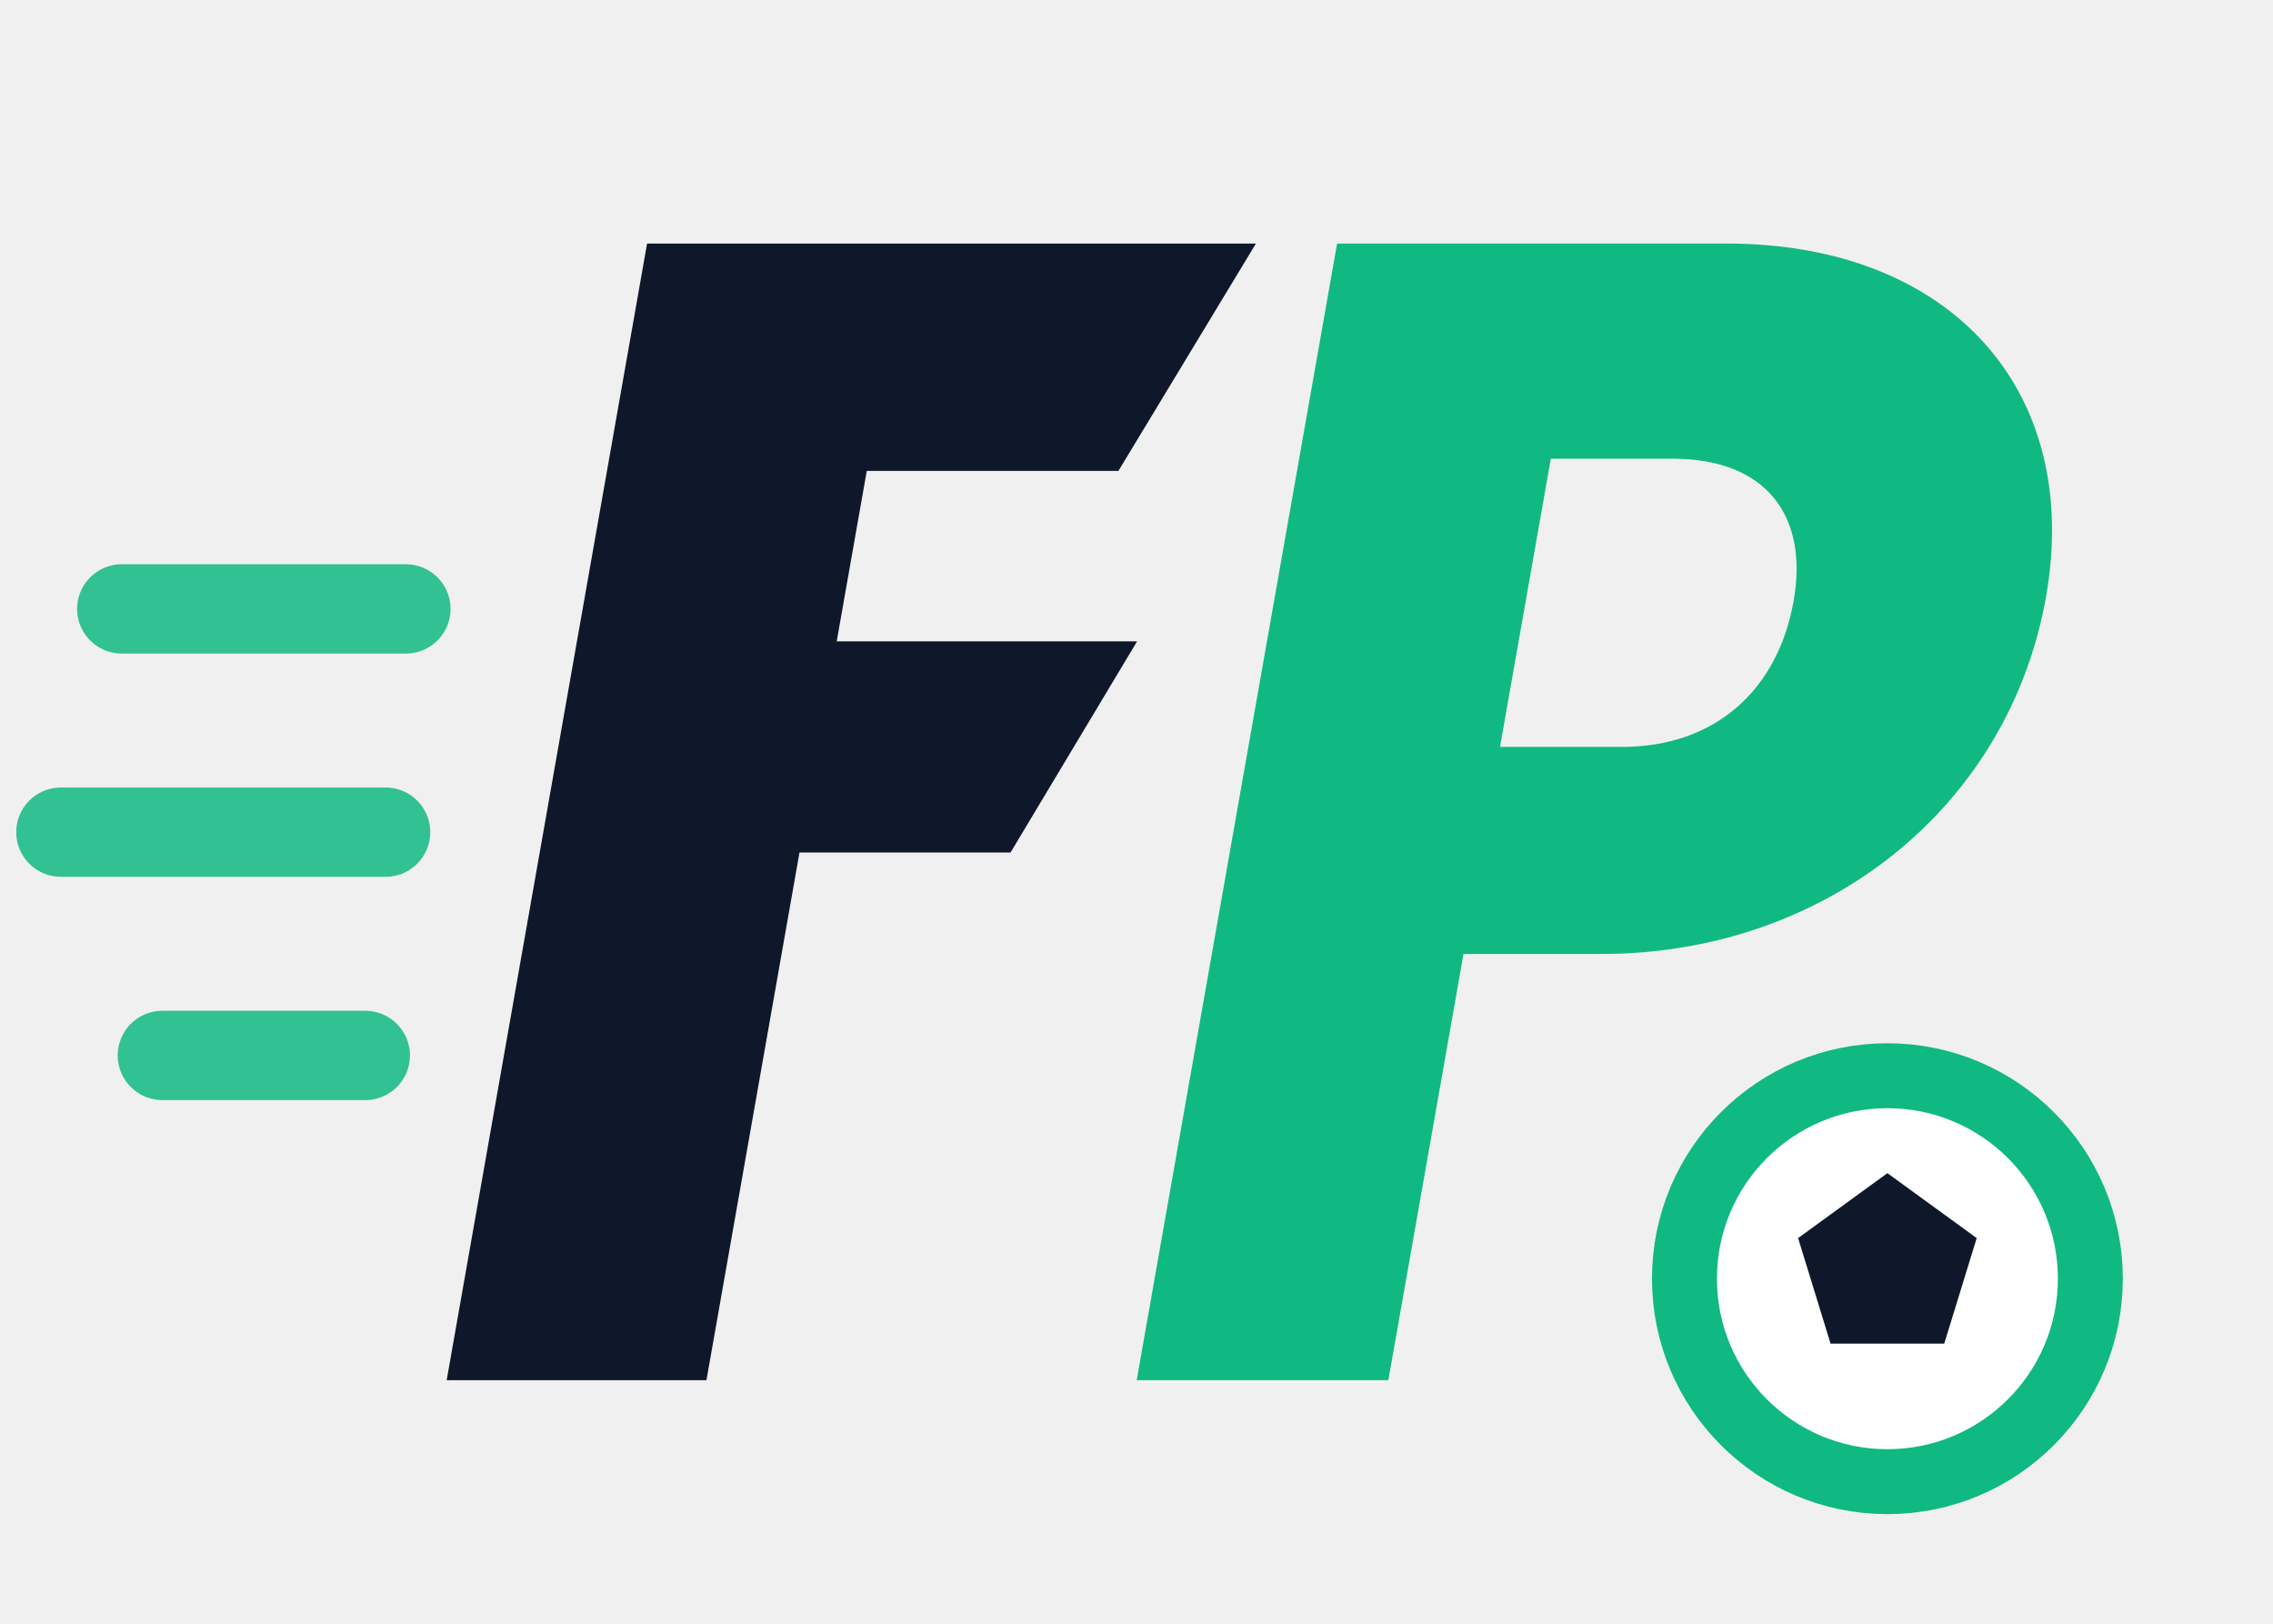
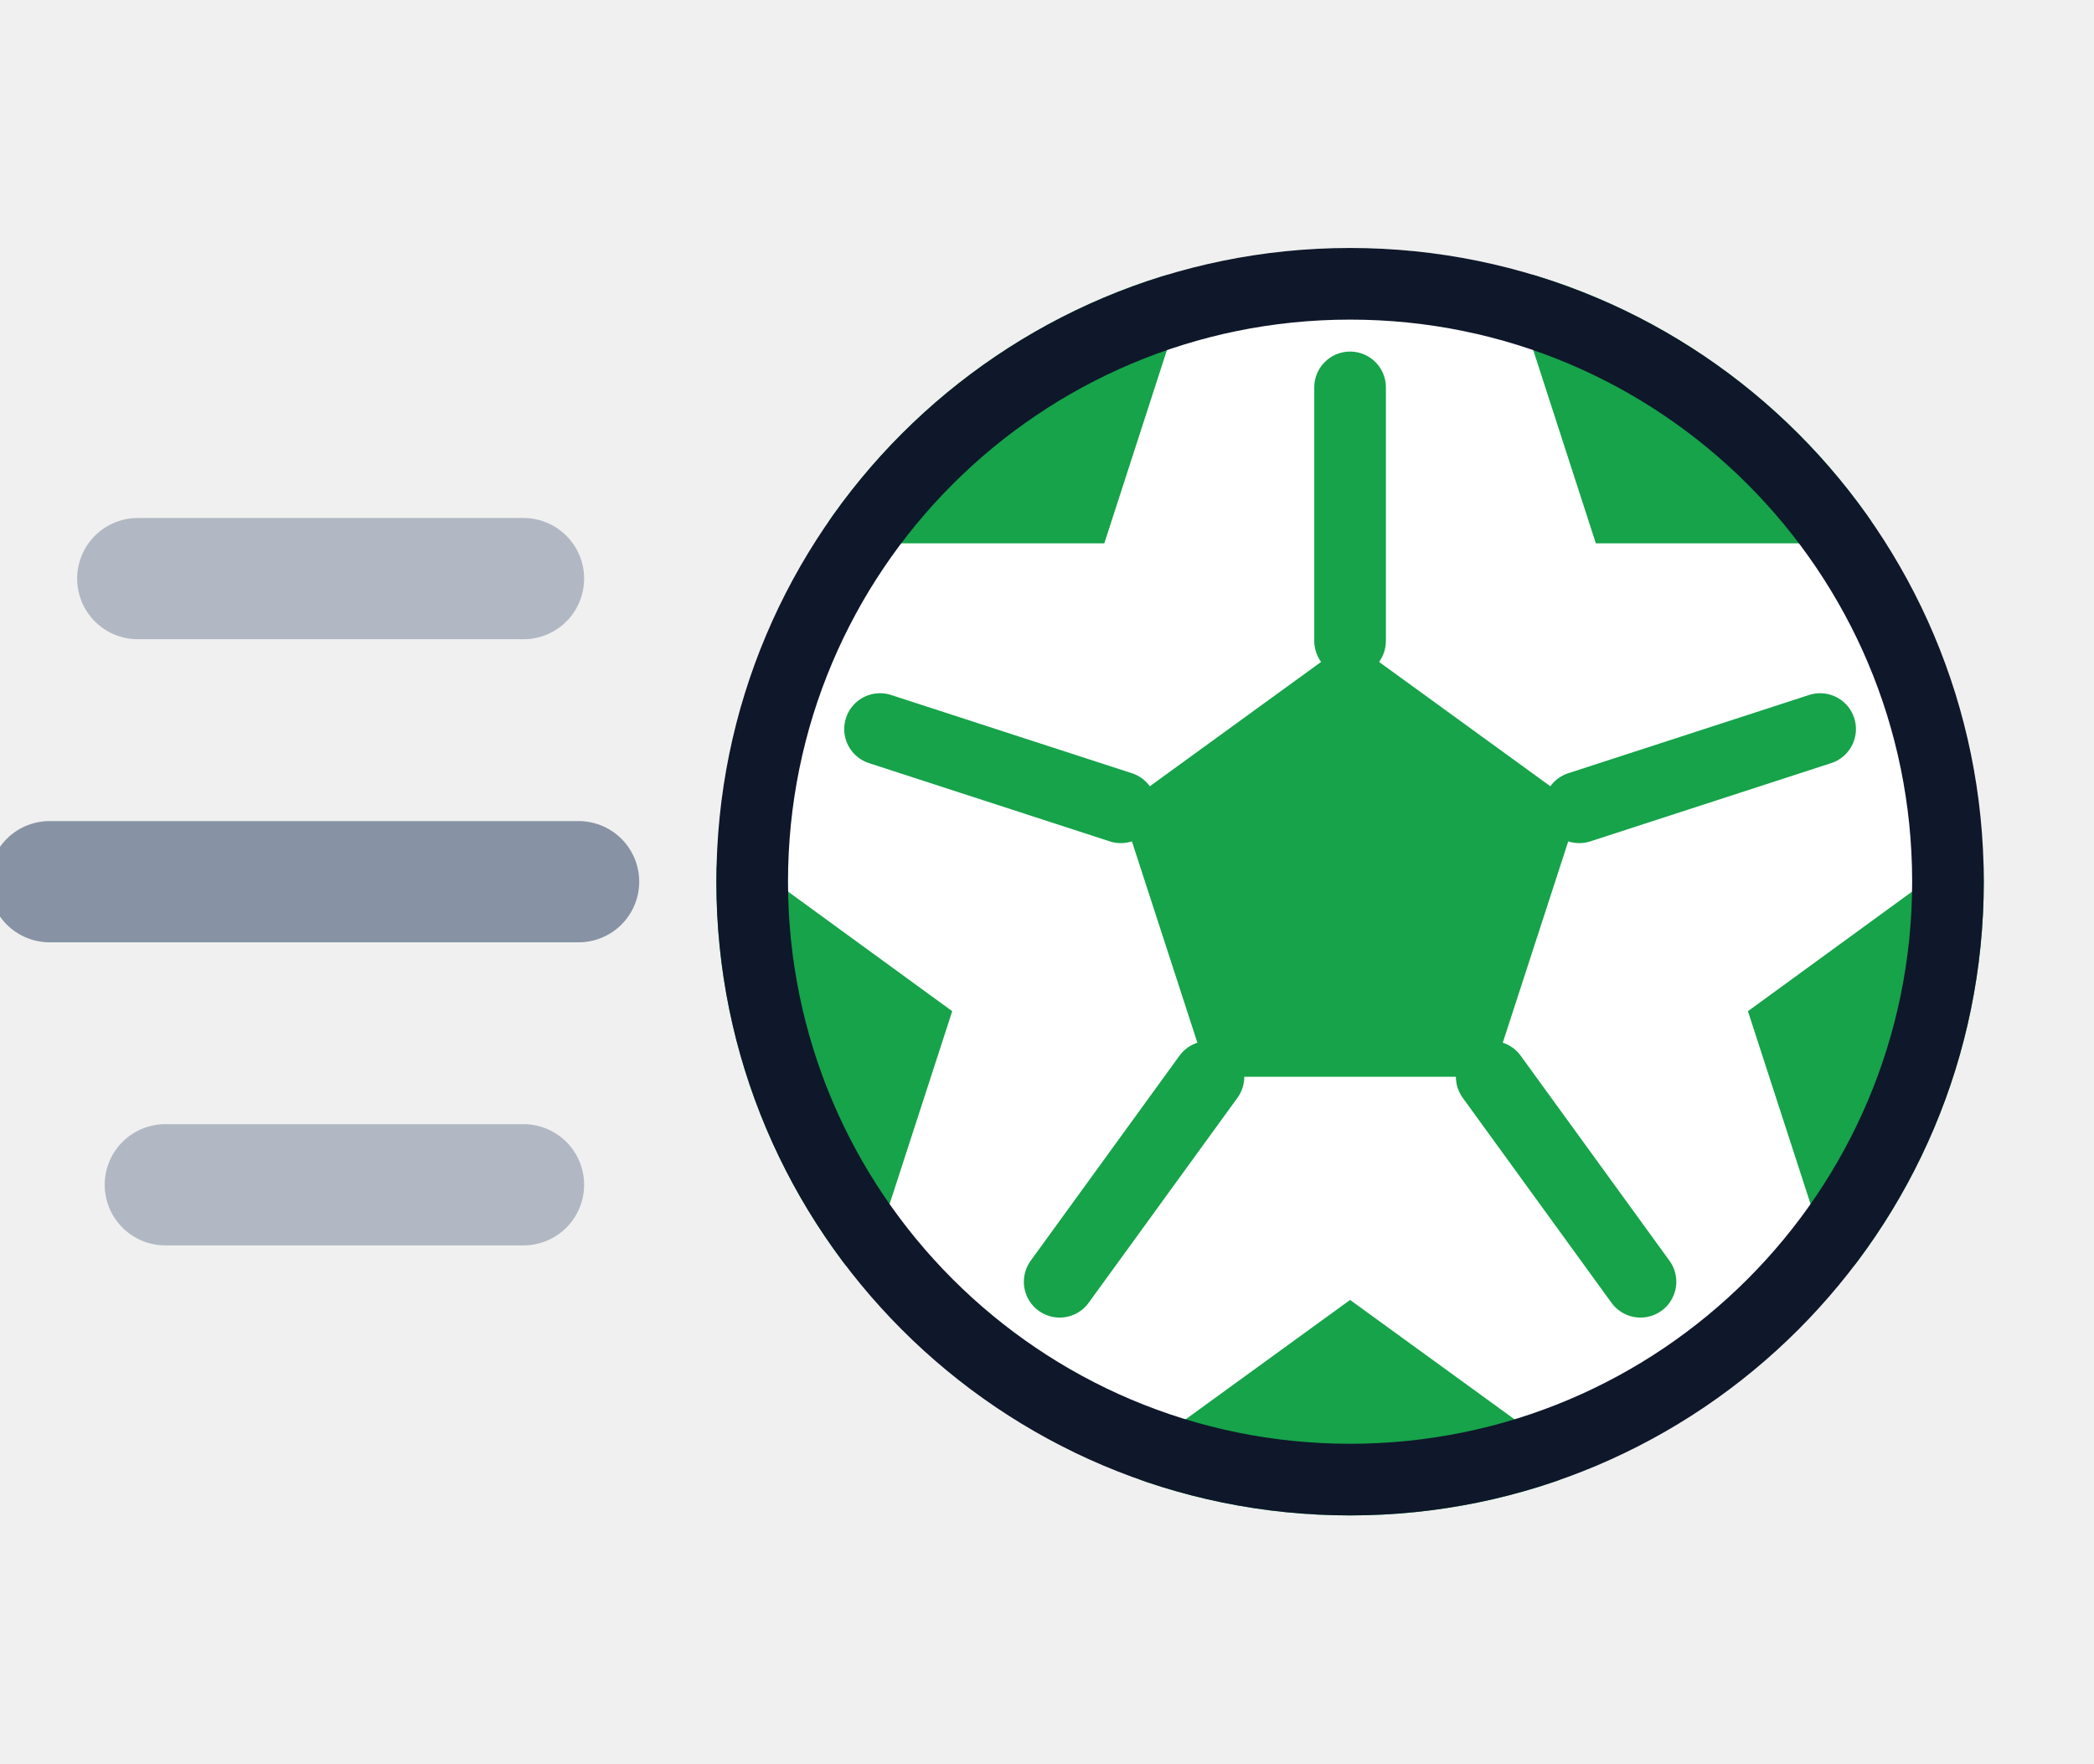
- <svg xmlns="http://www.w3.org/2000/svg" viewBox="0 0 56 40" width="56" height="40">
-   <g fill="none" stroke="#10b981" stroke-width="2.2" stroke-linecap="round" opacity=".85">
-     <path d="M3 15h7" />
-     <path d="M1.5 20.5h8" />
-     <path d="M4 26h5" />
+ <svg xmlns="http://www.w3.org/2000/svg" viewBox="0 0 38 32" width="38" height="32">
+   <g stroke="#64748b" stroke-width="2.2" stroke-linecap="round">
+     <line x1="2.5" y1="10.5" x2="9.5" y2="10.5" opacity=".45" />
+     <line x1="0.9" y1="16" x2="10.5" y2="16" opacity=".75" />
+     <line x1="3" y1="21.5" x2="9.5" y2="21.5" opacity=".45" />
  </g>
-   <g transform="skewX(-10) translate(5 0)">
-     <path fill="#0f172a" d="M12 6h15l-2.4 5.6H18.4v4.2h7.4l-2.2 5.2h-5.2V34H12z" />
-     <path fill="#10b981" fill-rule="evenodd" d="M29 6h9.6c5.5 0 9.4 3.6 9.4 8.7 0 5.2-3.9 8.8-9.4 8.8h-3.4V34H29zM35.2 11.3v7.1h3c2.3 0 3.6-1.4 3.6-3.6 0-2.1-1.3-3.5-3.6-3.5z" />
+   <defs>
+     <clipPath id="clight">
+       <circle cx="24.5" cy="16" r="11.5" />
+     </clipPath>
+   </defs>
+   <circle cx="24.5" cy="16" r="11.5" fill="#ffffff" />
+   <g clip-path="url(#clight)" fill="#16a34a">
+     <polygon points="28.96,9.86 27.46,5.23 31.39,2.37 35.33,5.23 33.83,9.86" />
+     <polygon points="31.72,18.35 35.66,15.48 39.59,18.35 38.09,22.97 33.22,22.97" />
+     <polygon points="24.50,23.59 28.44,26.45 26.93,31.08 22.07,31.08 20.56,26.45" />
+     <polygon points="17.28,18.35 15.78,22.97 10.91,22.97 9.41,18.35 13.34,15.48" />
+     <polygon points="20.04,9.86 15.17,9.86 13.67,5.23 17.61,2.37 21.54,5.23" />
  </g>
-   <circle cx="46.5" cy="31.5" r="5" fill="#ffffff" stroke="#10b981" stroke-width="1.6" />
-   <path d="M46.5 28.9l2.2 1.6-.8 2.6h-2.8l-.8-2.6z" fill="#0f172a" />
+   <g stroke="#16a34a" stroke-width="1.30" stroke-linecap="round">
+     <line x1="24.50" y1="11.63" x2="24.50" y2="7.03" />
+     <line x1="28.66" y1="14.65" x2="33.03" y2="13.23" />
+     <line x1="27.07" y1="19.54" x2="29.77" y2="23.26" />
+     <line x1="21.93" y1="19.54" x2="19.23" y2="23.26" />
+     <line x1="20.34" y1="14.65" x2="15.97" y2="13.23" />
+   </g>
+   <polygon points="24.50,11.63 28.66,14.65 27.07,19.54 21.93,19.54 20.34,14.65" fill="#16a34a" />
+   <circle cx="24.5" cy="16" r="10.85" fill="none" stroke="#0f172a" stroke-width="1.30" />
</svg>
